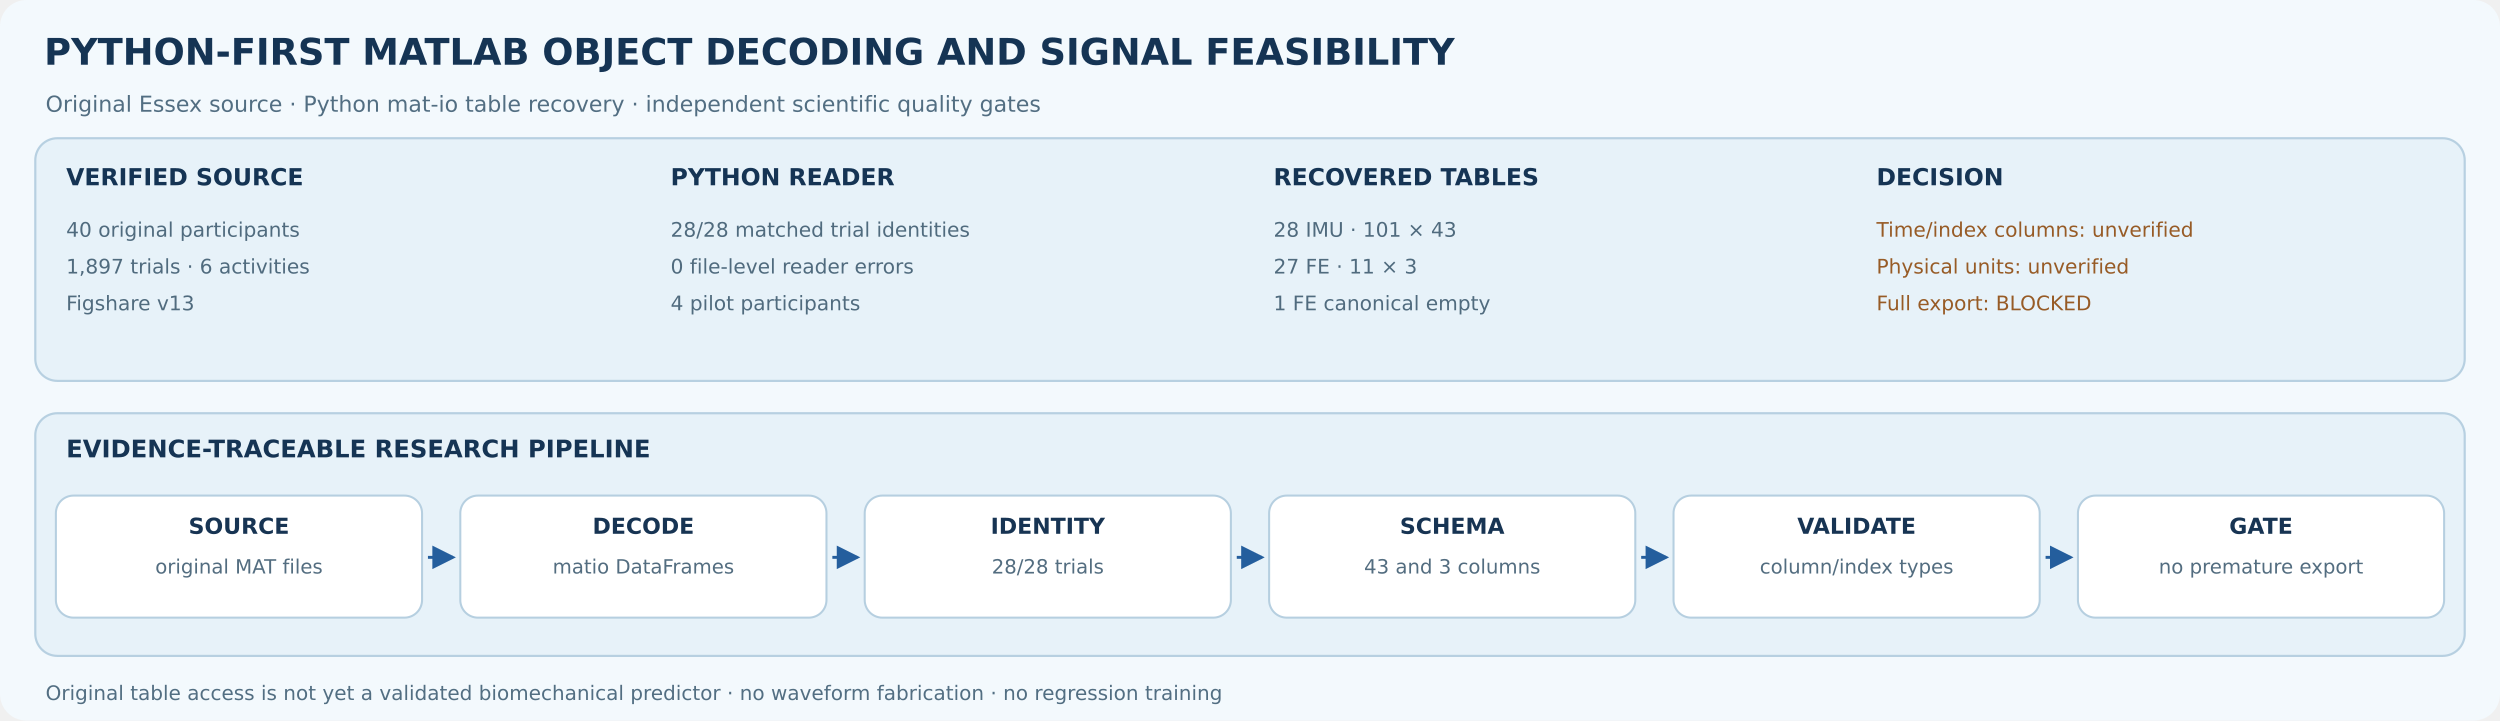
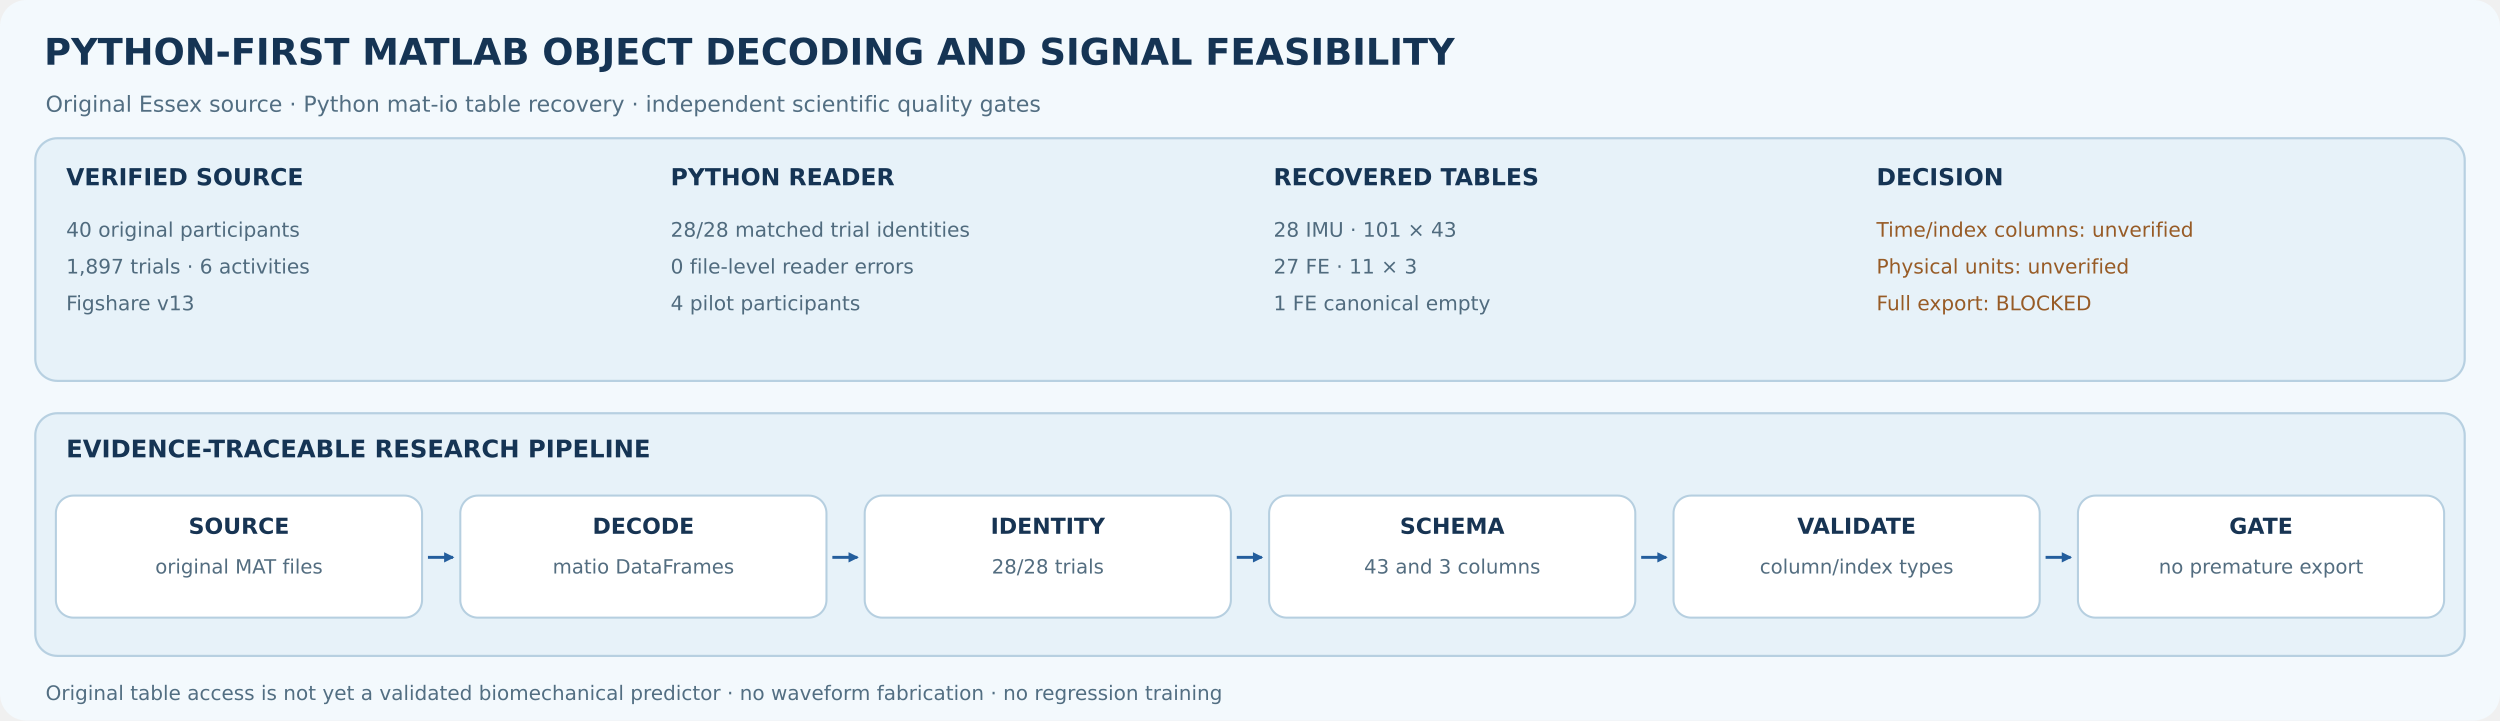
<svg xmlns="http://www.w3.org/2000/svg" width="1700" height="490" viewBox="0 0 1700 490" role="img" aria-labelledby="title desc">
  <defs>
-     <marker id="arrow" markerWidth="8" markerHeight="8" refX="7" refY="4" orient="auto">
-       <path d="M0 0 L8 4 L0 8 Z" fill="#245E9D" />
+     <marker id="arrow" markerUnits="userSpaceOnUse" markerWidth="7" markerHeight="7" refX="6" refY="3.5" orient="auto">
+       <path d="M0 0 L7 3.5 L0 7 Z" fill="#245E9D" />
    </marker>
  </defs>
  <rect x="0" y="0" width="1700" height="490" rx="18" fill="#F3F9FD" />
  <g font-family="DejaVu Sans, Arial, sans-serif">
    <text x="30" y="44" font-size="25" font-weight="700" fill="#153454">PYTHON-FIRST MATLAB OBJECT DECODING AND SIGNAL FEASIBILITY</text>
    <text x="31" y="76" font-size="15" fill="#526E82">Original Essex source · Python mat-io table recovery · independent scientific quality gates</text>
    <rect x="24" y="94" width="1652" height="165" rx="15" fill="#E7F2F9" stroke="#B7D0E1" stroke-width="1.5" />
    <text x="45" y="126" font-size="16" font-weight="700" fill="#153454">VERIFIED SOURCE</text>
    <text x="45" y="161" font-size="13.7" fill="#506B7E">40 original participants</text>
    <text x="45" y="186" font-size="13.7" fill="#506B7E">1,897 trials · 6 activities</text>
    <text x="45" y="211" font-size="13.7" fill="#506B7E">Figshare v13</text>
    <text x="456" y="126" font-size="16" font-weight="700" fill="#153454">PYTHON READER</text>
    <text x="456" y="161" font-size="13.7" fill="#506B7E">28/28 matched trial identities</text>
    <text x="456" y="186" font-size="13.7" fill="#506B7E">0 file-level reader errors</text>
    <text x="456" y="211" font-size="13.7" fill="#506B7E">4 pilot participants</text>
    <text x="866" y="126" font-size="16" font-weight="700" fill="#153454">RECOVERED TABLES</text>
    <text x="866" y="161" font-size="13.7" fill="#506B7E">28 IMU · 101 × 43</text>
    <text x="866" y="186" font-size="13.7" fill="#506B7E">27 FE · 11 × 3</text>
    <text x="866" y="211" font-size="13.7" fill="#506B7E">1 FE canonical empty</text>
    <text x="1276" y="126" font-size="16" font-weight="700" fill="#153454">DECISION</text>
    <text x="1276" y="161" font-size="13.7" fill="#975B26">Time/index columns: unverified</text>
    <text x="1276" y="186" font-size="13.7" fill="#975B26">Physical units: unverified</text>
    <text x="1276" y="211" font-size="13.7" fill="#975B26">Full export: BLOCKED</text>
    <rect x="24" y="281" width="1652" height="165" rx="15" fill="#E7F2F9" stroke="#B7D0E1" stroke-width="1.5" />
    <text x="45" y="311" font-size="16.5" font-weight="700" fill="#153454">EVIDENCE-TRACEABLE RESEARCH PIPELINE</text>
    <rect x="38" y="337" width="249" height="83" rx="12" fill="#FFFFFF" stroke="#B6CFE0" stroke-width="1.4" />
    <text x="162.5" y="363" font-size="15" font-weight="700" text-anchor="middle" fill="#173453">SOURCE</text>
    <text x="162.5" y="390" font-size="13.4" text-anchor="middle" fill="#536D80">original MAT files</text>
    <path d="M291 379 H308" stroke="#245E9D" stroke-width="2" marker-end="url(#arrow)" />
    <rect x="313" y="337" width="249" height="83" rx="12" fill="#FFFFFF" stroke="#B6CFE0" stroke-width="1.4" />
    <text x="437.5" y="363" font-size="15" font-weight="700" text-anchor="middle" fill="#173453">DECODE</text>
    <text x="437.5" y="390" font-size="13.4" text-anchor="middle" fill="#536D80">matio DataFrames</text>
    <path d="M566 379 H583" stroke="#245E9D" stroke-width="2" marker-end="url(#arrow)" />
    <rect x="588" y="337" width="249" height="83" rx="12" fill="#FFFFFF" stroke="#B6CFE0" stroke-width="1.4" />
    <text x="712.5" y="363" font-size="15" font-weight="700" text-anchor="middle" fill="#173453">IDENTITY</text>
    <text x="712.5" y="390" font-size="13.4" text-anchor="middle" fill="#536D80">28/28 trials</text>
    <path d="M841 379 H858" stroke="#245E9D" stroke-width="2" marker-end="url(#arrow)" />
    <rect x="863" y="337" width="249" height="83" rx="12" fill="#FFFFFF" stroke="#B6CFE0" stroke-width="1.4" />
    <text x="987.5" y="363" font-size="15" font-weight="700" text-anchor="middle" fill="#173453">SCHEMA</text>
    <text x="987.5" y="390" font-size="13.4" text-anchor="middle" fill="#536D80">43 and 3 columns</text>
    <path d="M1116 379 H1133" stroke="#245E9D" stroke-width="2" marker-end="url(#arrow)" />
    <rect x="1138" y="337" width="249" height="83" rx="12" fill="#FFFFFF" stroke="#B6CFE0" stroke-width="1.4" />
    <text x="1262.5" y="363" font-size="15" font-weight="700" text-anchor="middle" fill="#173453">VALIDATE</text>
    <text x="1262.5" y="390" font-size="13.4" text-anchor="middle" fill="#536D80">column/index types</text>
    <path d="M1391 379 H1408" stroke="#245E9D" stroke-width="2" marker-end="url(#arrow)" />
    <rect x="1413" y="337" width="249" height="83" rx="12" fill="#FFFFFF" stroke="#B6CFE0" stroke-width="1.4" />
    <text x="1537.5" y="363" font-size="15" font-weight="700" text-anchor="middle" fill="#173453">GATE</text>
    <text x="1537.5" y="390" font-size="13.4" text-anchor="middle" fill="#536D80">no premature export</text>
    <text x="31" y="476" font-size="13.6" fill="#526E82">Original table access is not yet a validated biomechanical predictor · no waveform fabrication · no regression training</text>
  </g>
</svg>
